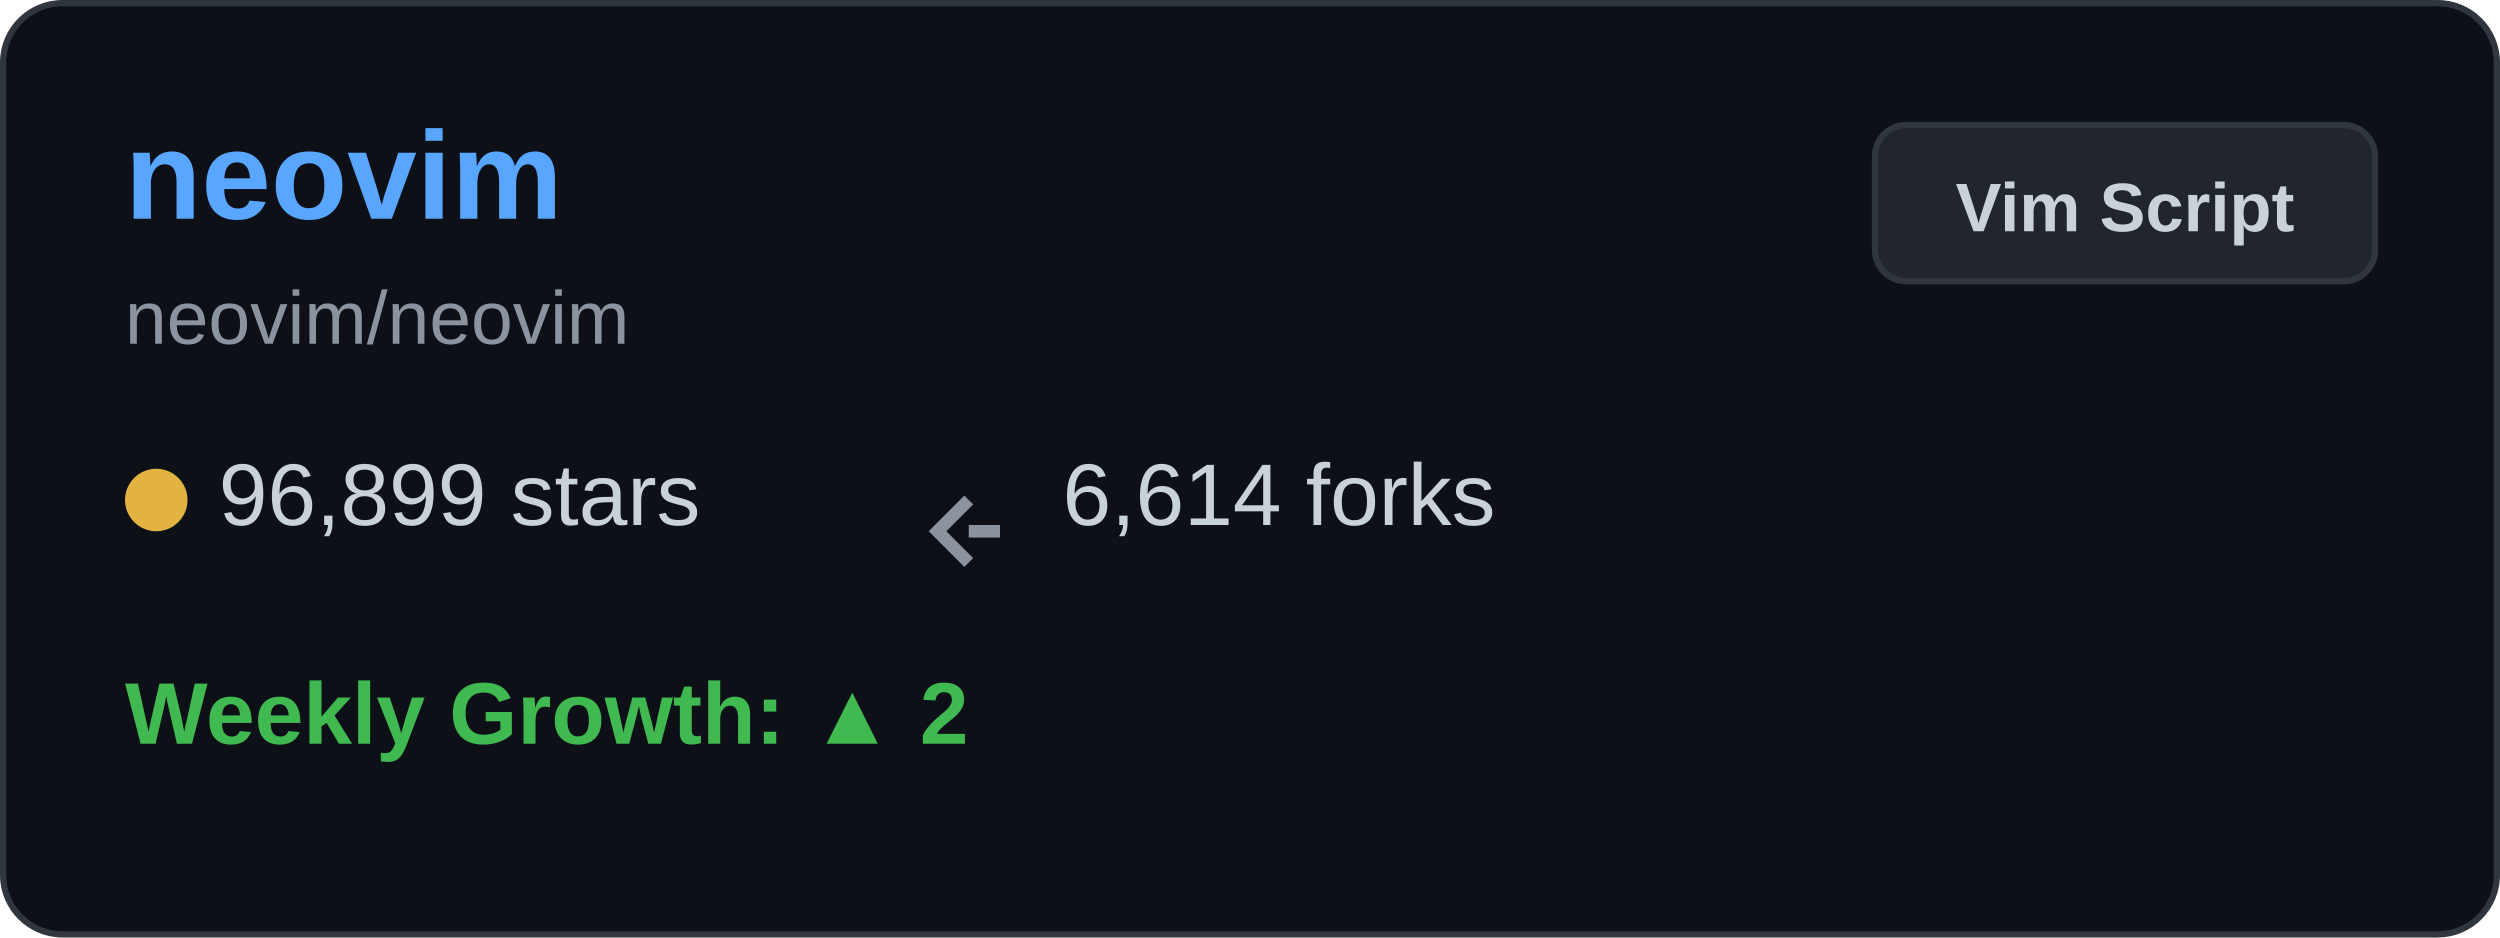
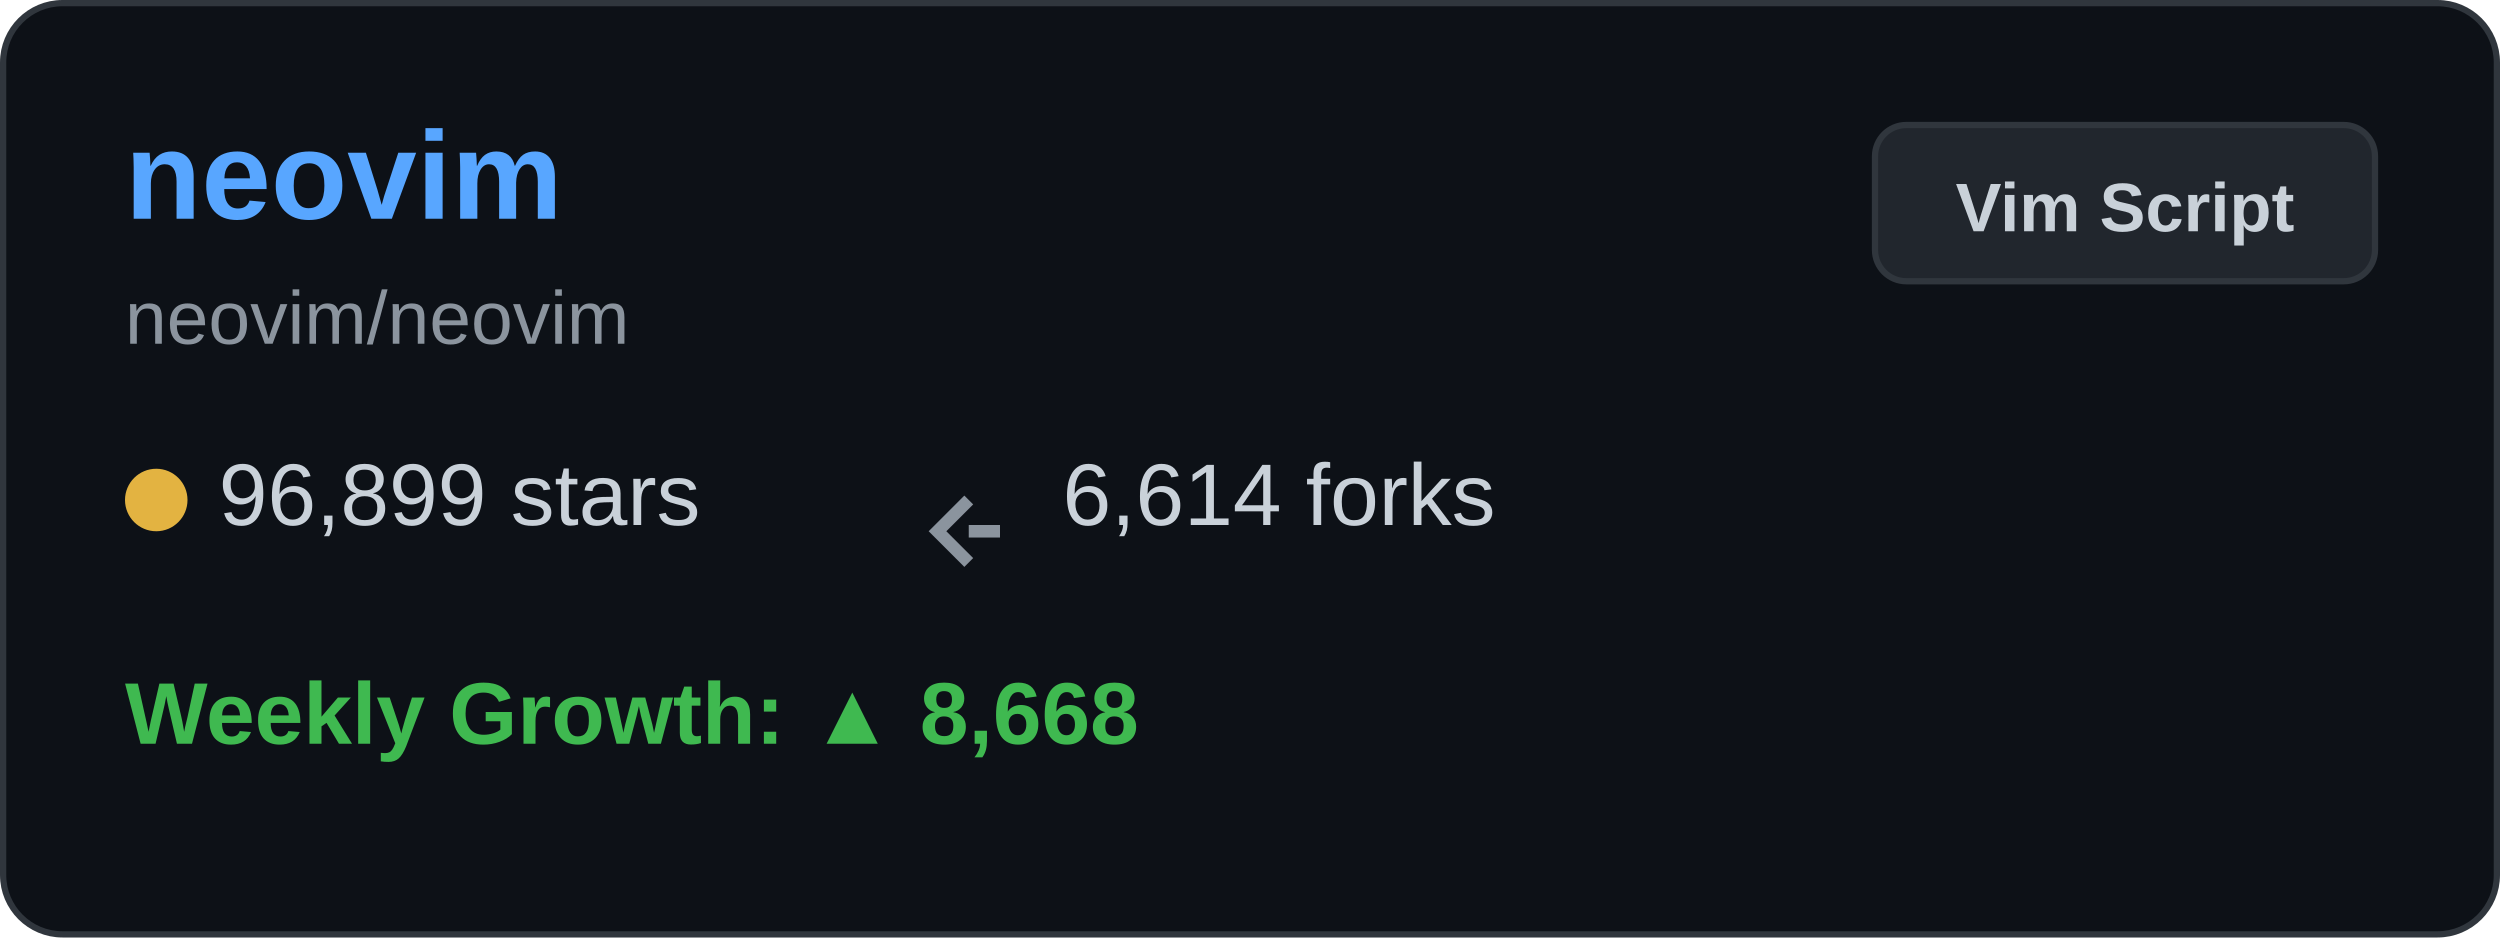
<svg xmlns="http://www.w3.org/2000/svg" width="400" height="150" viewBox="0 0 400 150" fill="none">
  <rect x="0.5" y="0.5" width="399" height="149" rx="9.5" fill="#0d1117" stroke="#30363d" />
  <text x="20" y="35" font-family="Arial, sans-serif" font-size="20" font-weight="bold" fill="#58a6ff">neovim</text>
  <text x="20" y="55" font-family="Arial, sans-serif" font-size="12" fill="#8b949e">neovim/neovim</text>
  <g transform="translate(20, 80)">
    <circle cx="5" cy="0" r="5" fill="#e3b341" />
    <text x="15" y="4" font-family="Arial, sans-serif" font-size="14" fill="#c9d1d9">96,899 stars</text>
  </g>
  <g transform="translate(150, 80)">
    <path d="M5 0 L0 5 L5 10 M5 5 L10 5" stroke="#8b949e" stroke-width="2" fill="none" />
    <text x="20" y="4" font-family="Arial, sans-serif" font-size="14" fill="#c9d1d9">6,614 forks</text>
  </g>
  <g transform="translate(20, 115)">
-     <text x="0" y="4" font-family="Arial, sans-serif" font-size="14" font-weight="bold" fill="#3fb950">Weekly Growth: ▲ 2</text>
+     <text x="0" y="4" font-family="Arial, sans-serif" font-size="14" font-weight="bold" fill="#3fb950">Weekly Growth: ▲ 8,668</text>
  </g>
  <rect x="300" y="20" width="80" height="25" rx="5" fill="#21262d" stroke="#30363d" />
  <text x="340" y="37" font-family="Arial, sans-serif" font-size="11" font-weight="bold" fill="#c9d1d9" text-anchor="middle">Vim Script</text>
</svg>
